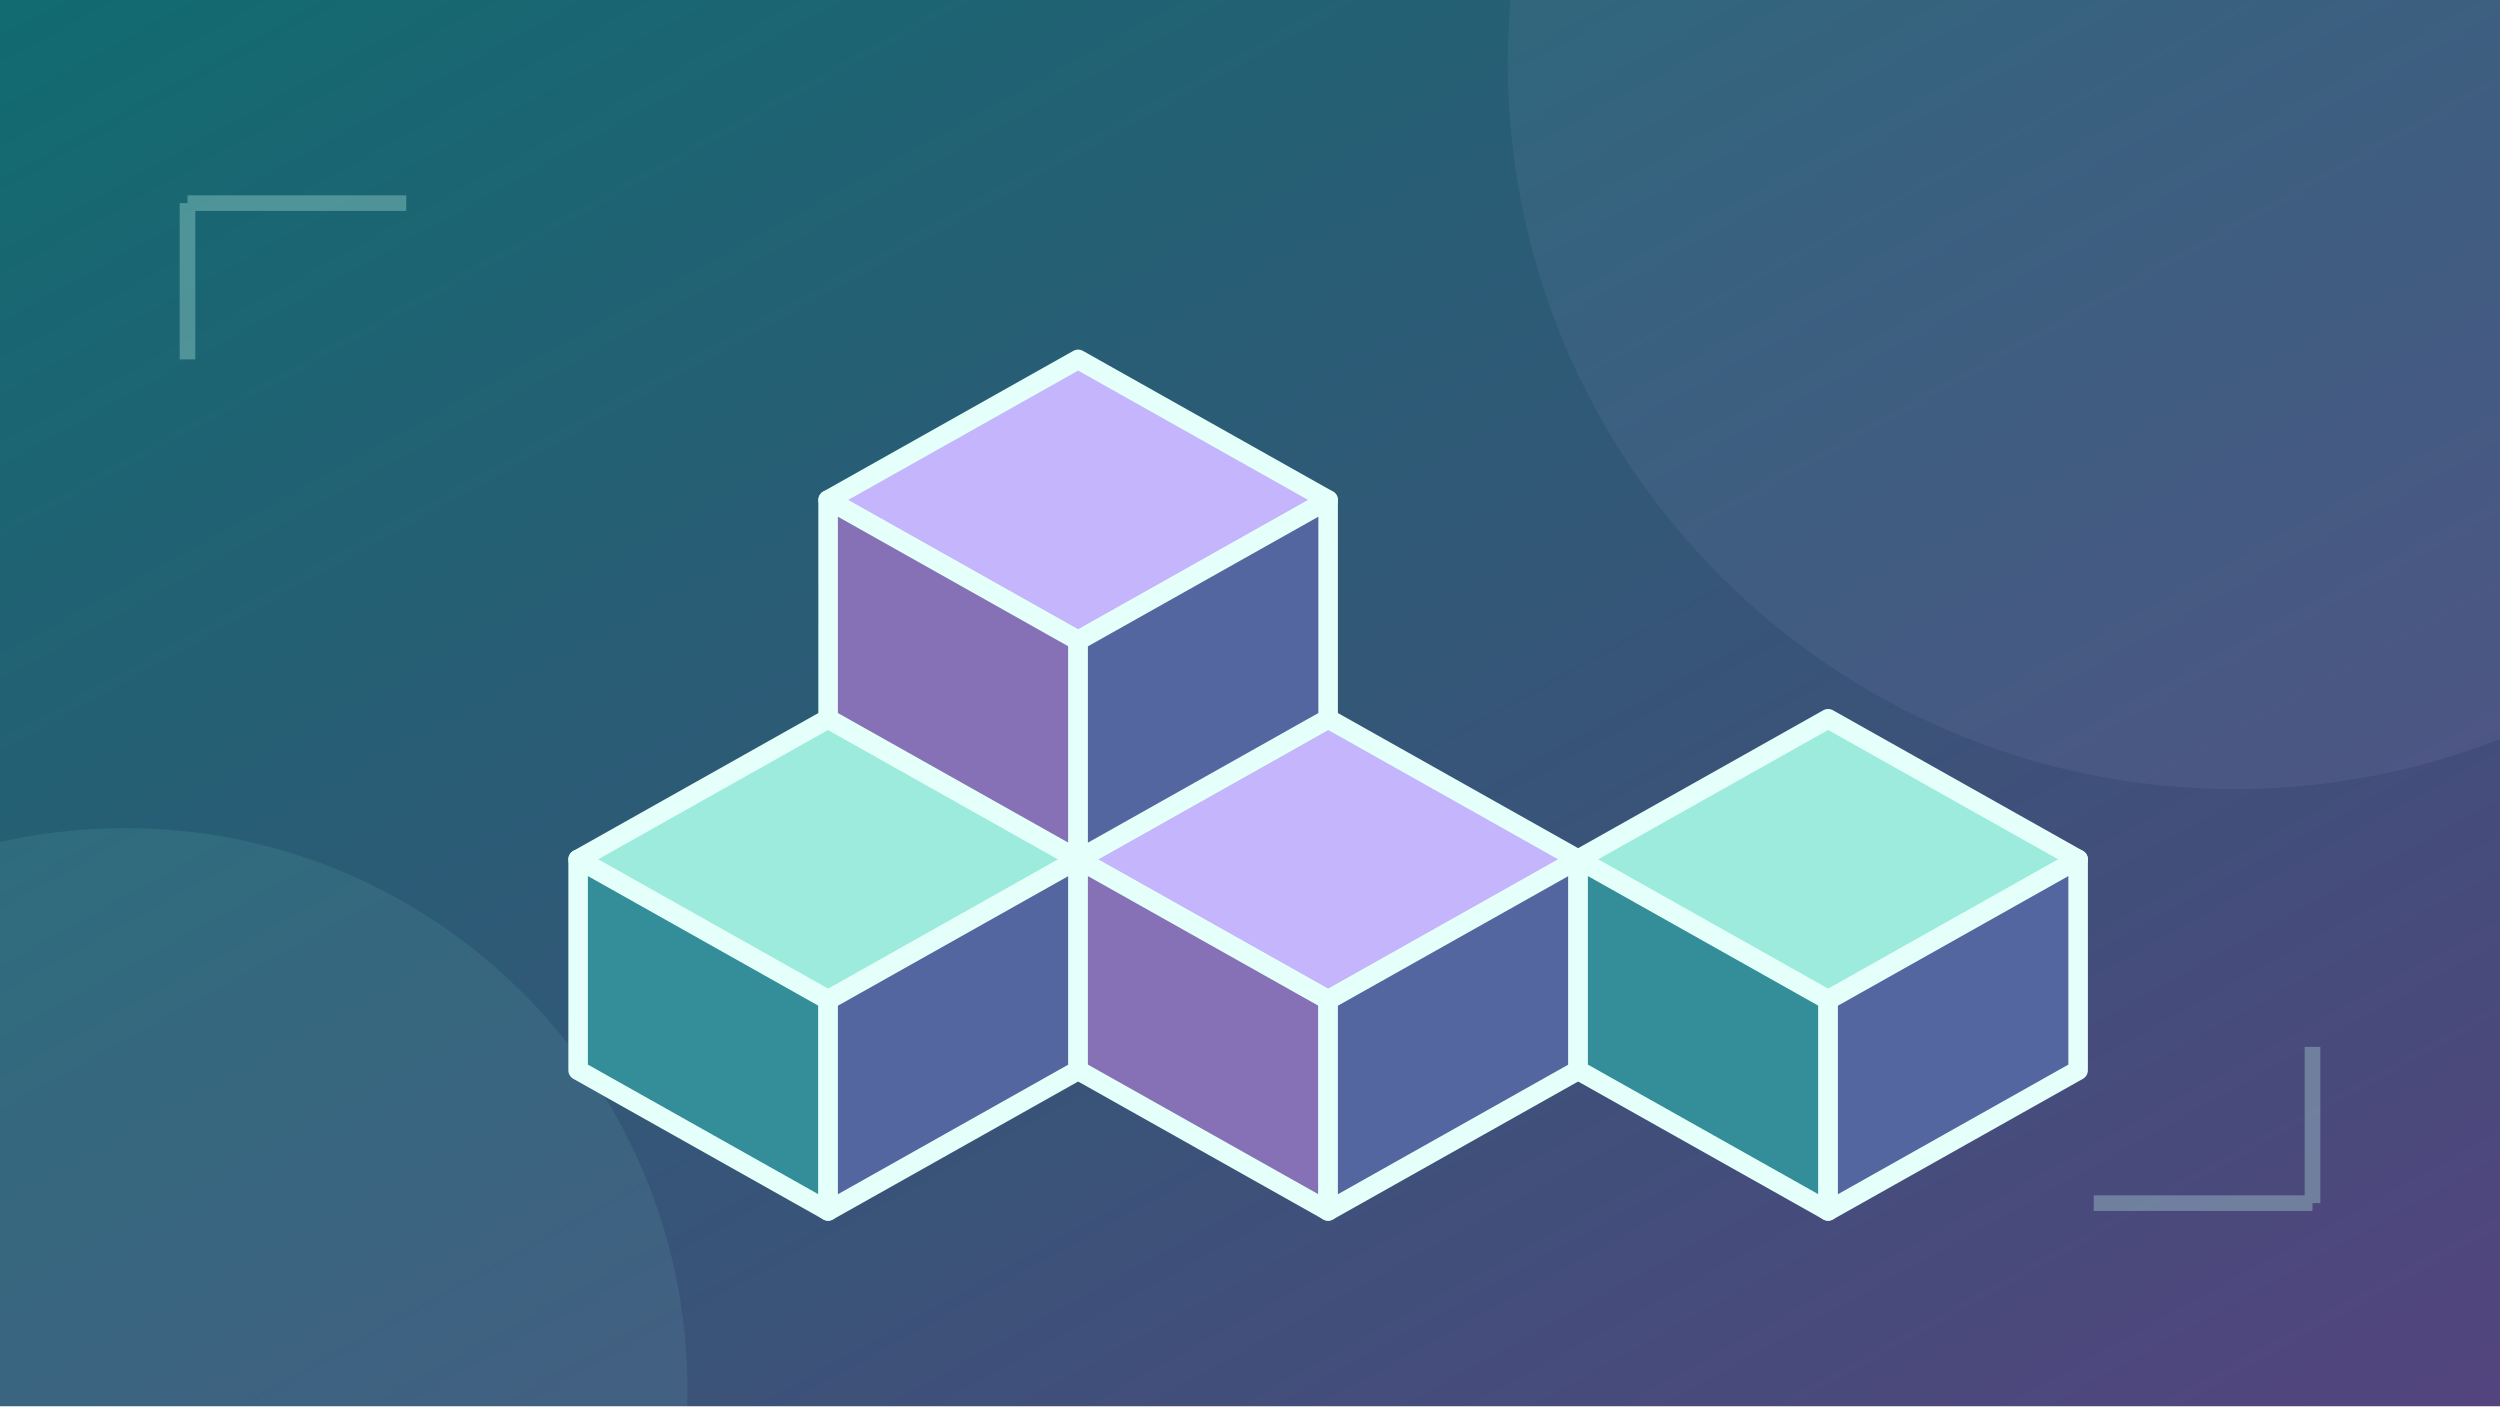
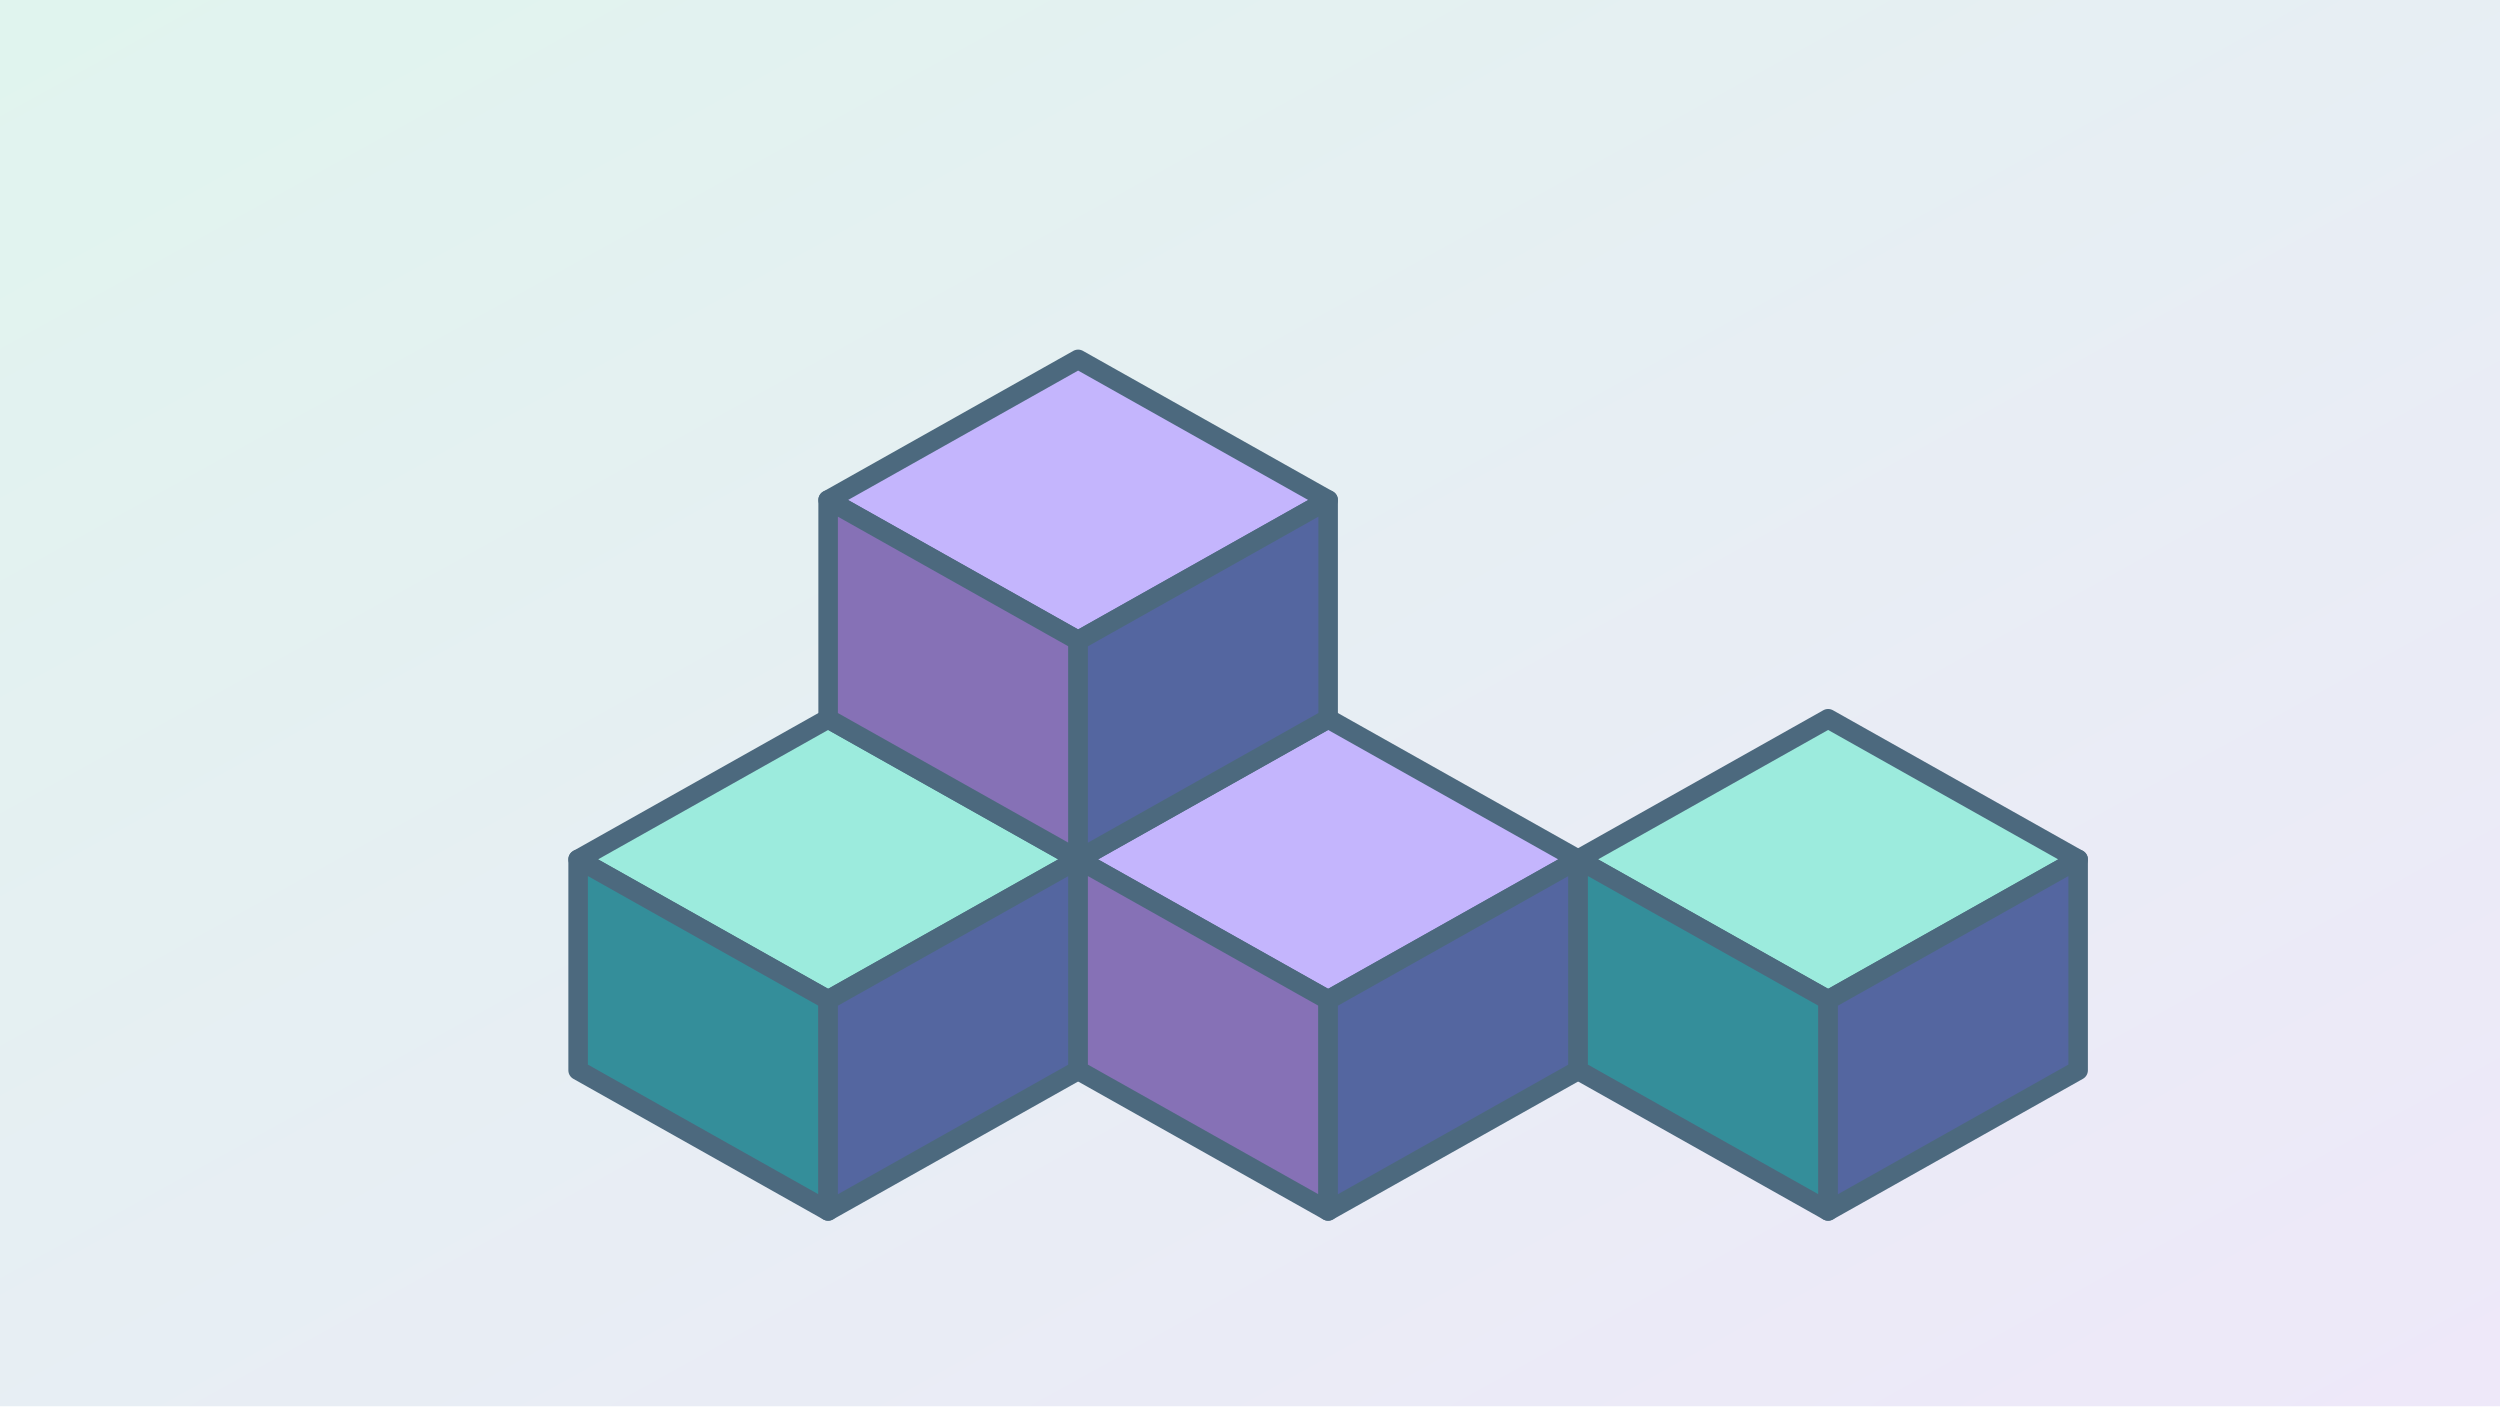
<svg xmlns="http://www.w3.org/2000/svg" viewBox="0 0 320 180" width="320" height="180">
  <defs>
    <linearGradient id="bg" x1="0" y1="0" x2="1" y2="1">
-       <stop stop-color="#116b70" />
-       <stop offset="1" stop-color="#53447e" />
+       <stop stop-color="#e0f4ee" />
+       <stop offset="1" stop-color="#eee8f9" />
    </linearGradient>
  </defs>
  <rect width="320" height="180" fill="url(#bg)" />
-   <circle cx="286" cy="8" r="93" fill="#d3c8ff" opacity=".07" />
-   <circle cx="16" cy="178" r="72" fill="#9effe6" opacity=".08" />
-   <path d="M24 26h28M24 26v20M296 154h-28M296 154v-20" fill="none" stroke="#c9fff2" opacity=".3" stroke-width="2" />
-   <g stroke="#e5fffa" stroke-width="2.5" stroke-linejoin="round">
+   <g stroke="#4c697e" stroke-width="2.5" stroke-linejoin="round">
    <path d="m74 110 32-18 32 18-32 18Z" fill="#9cebdd" />
    <path d="M74 110v27l32 18v-27Z" fill="#348e9a" />
    <path d="M106 128v27l32-18v-27Z" fill="#5466a0" />
    <path d="m138 110 32-18 32 18-32 18Z" fill="#c4b5fd" />
    <path d="M138 110v27l32 18v-27Z" fill="#8671b6" />
    <path d="M170 128v27l32-18v-27Z" fill="#5466a0" />
    <path d="m202 110 32-18 32 18-32 18Z" fill="#9cebdd" />
    <path d="M202 110v27l32 18v-27Z" fill="#348e9a" />
    <path d="M234 128v27l32-18v-27Z" fill="#5466a0" />
    <path d="m106 64 32-18 32 18-32 18Z" fill="#c4b5fd" />
    <path d="M106 64v28l32 18V82Z" fill="#8671b6" />
    <path d="M138 82v28l32-18V64Z" fill="#5466a0" />
  </g>
</svg>
